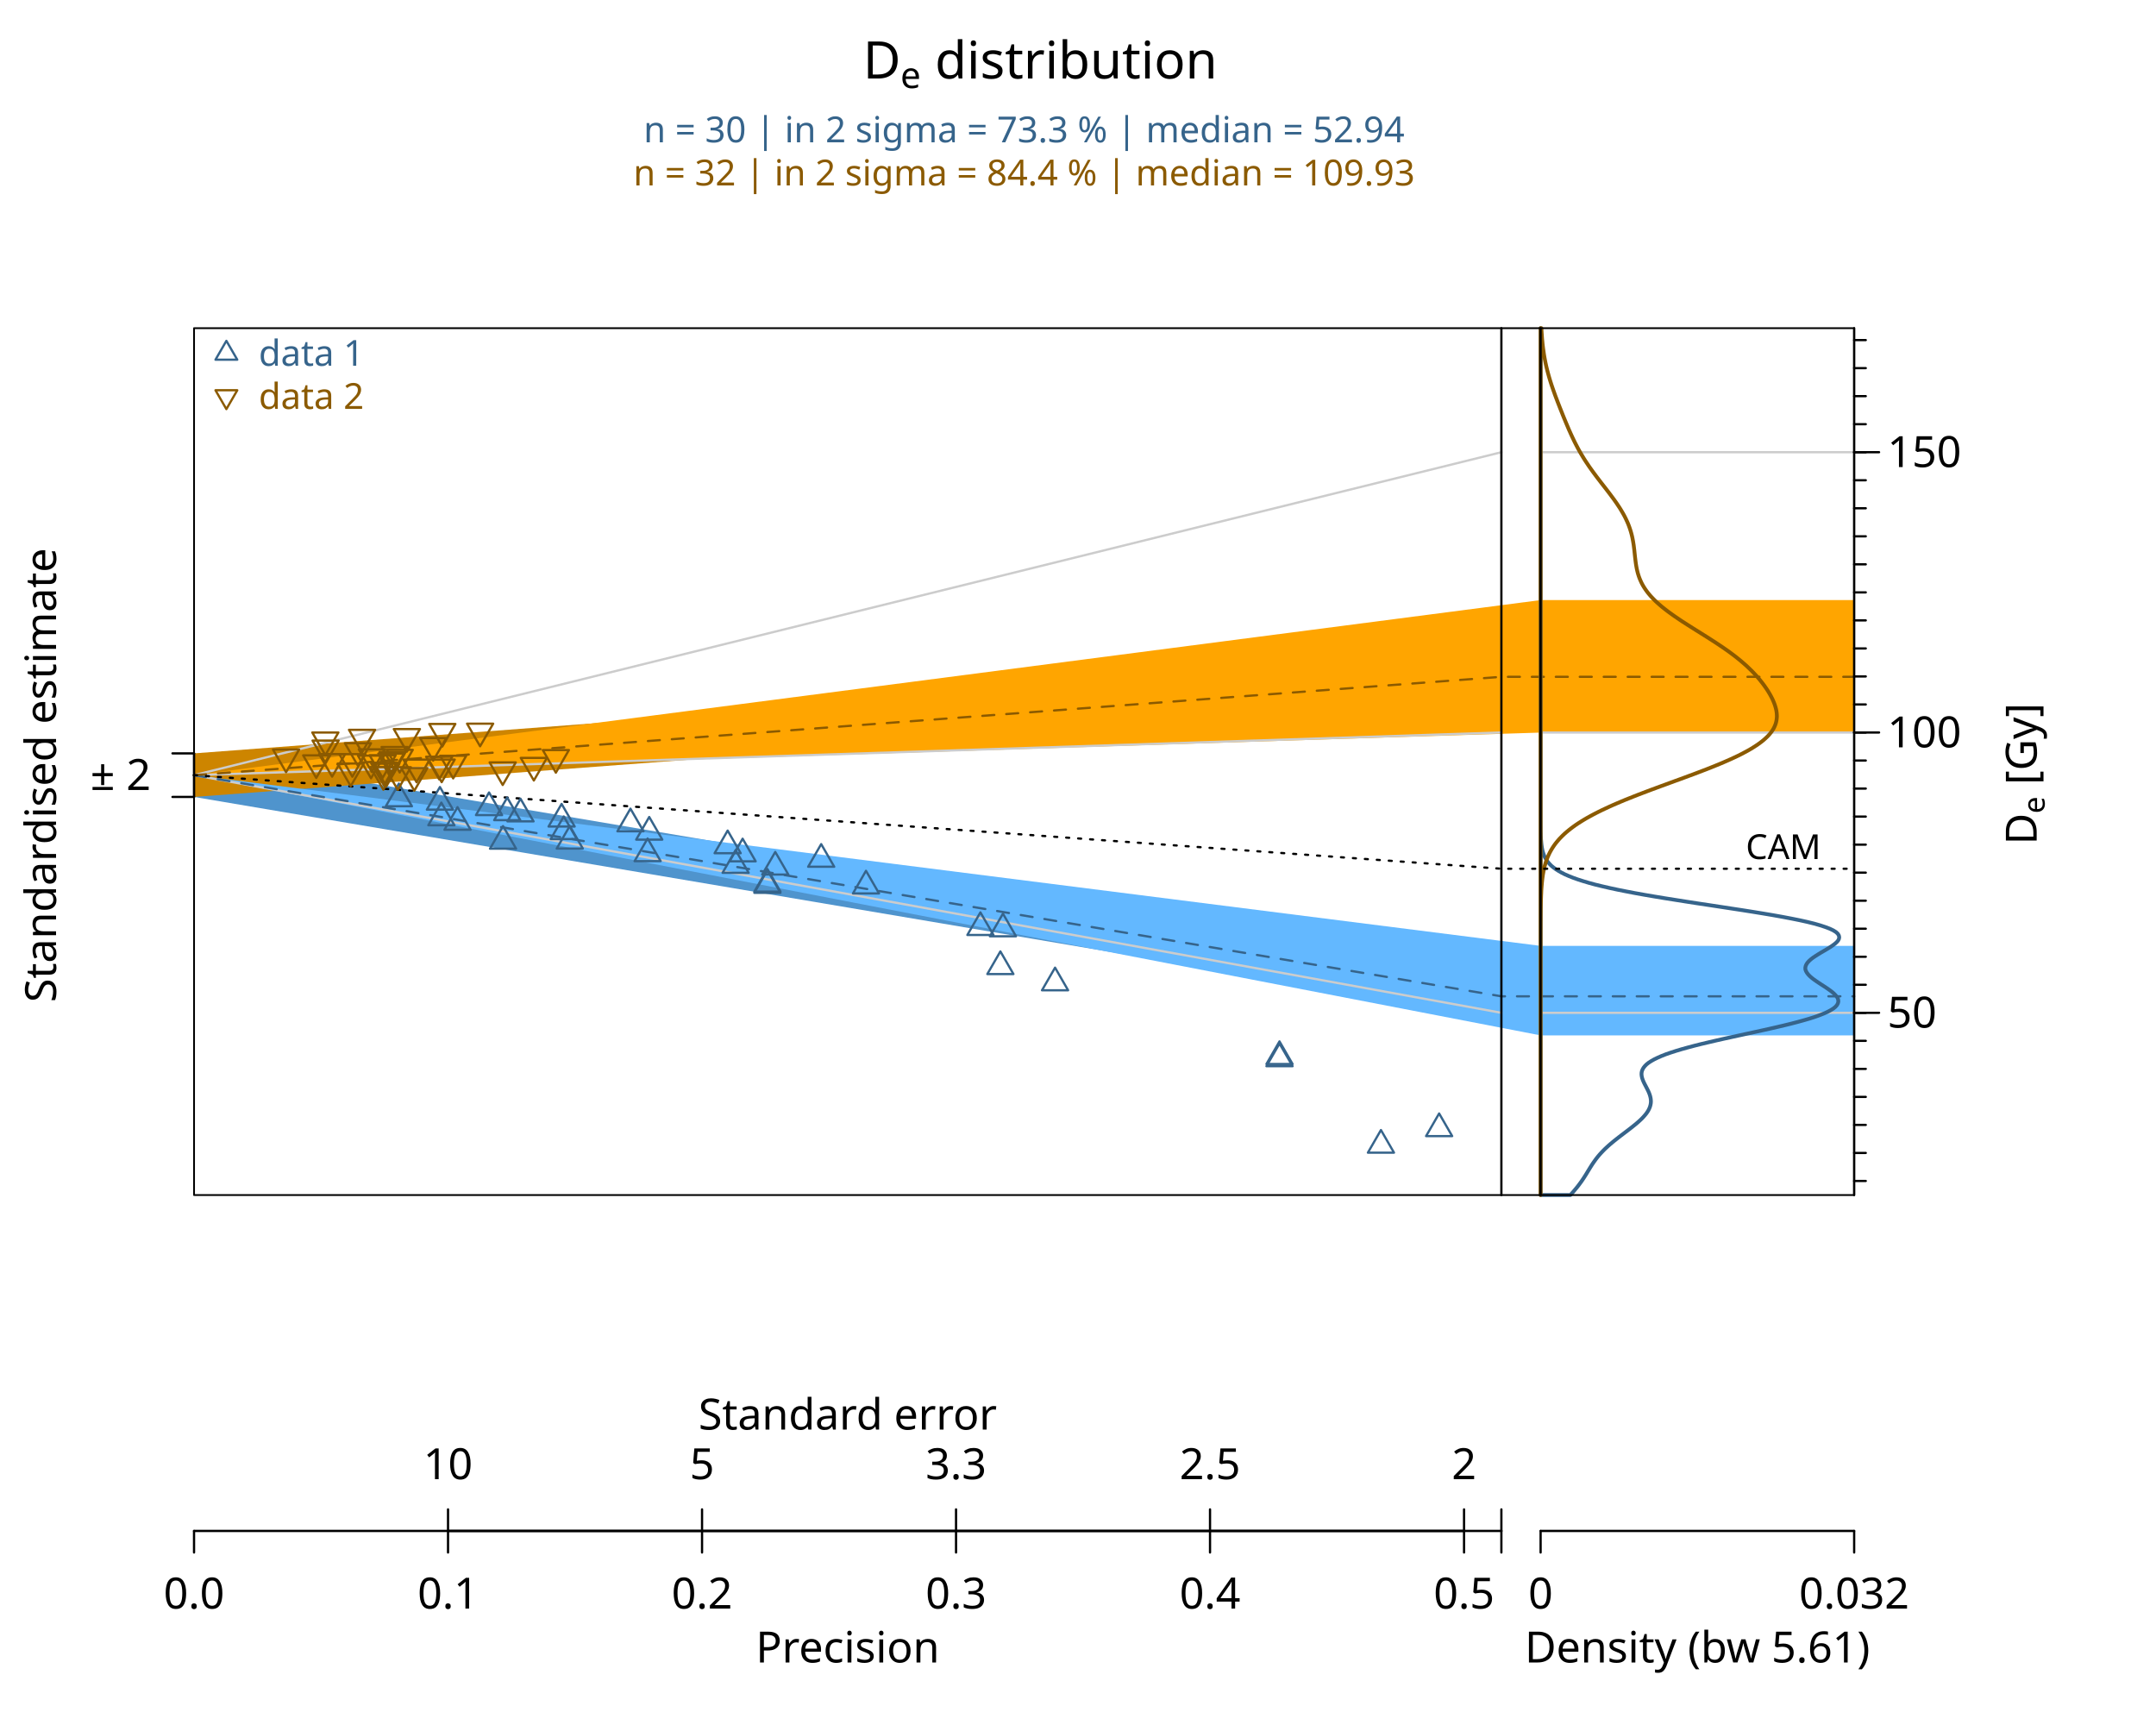
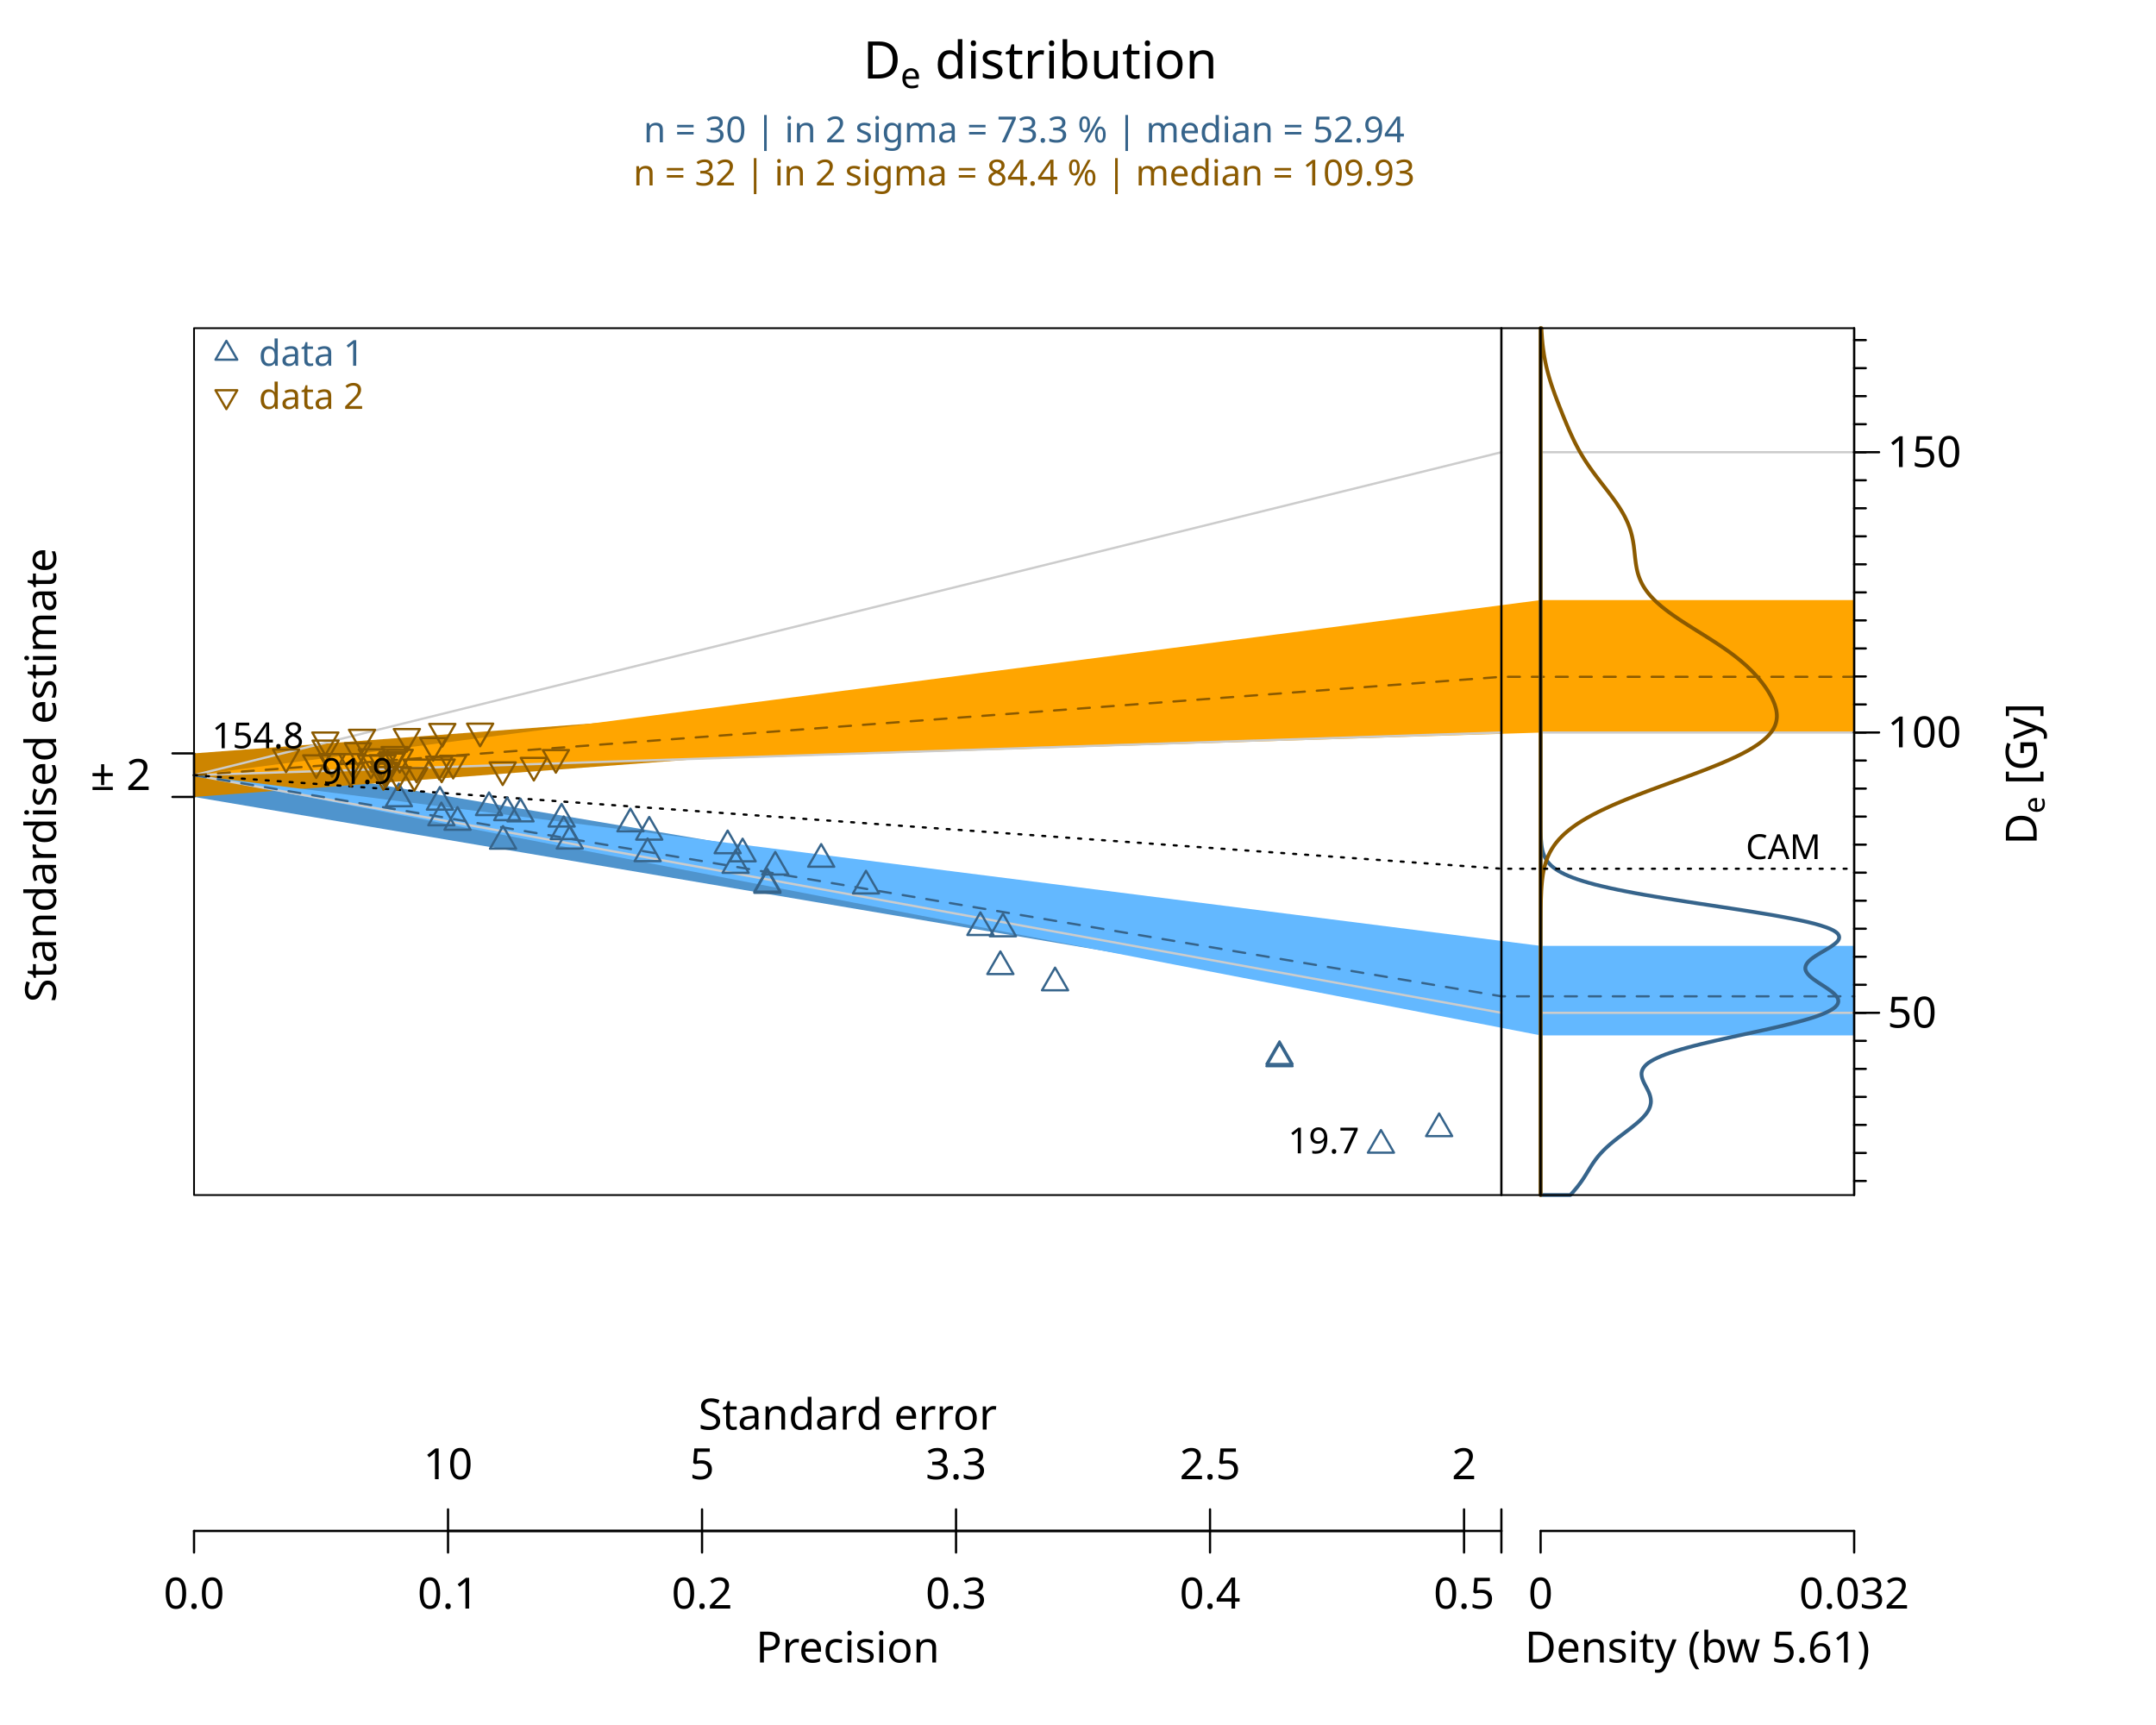
<svg xmlns="http://www.w3.org/2000/svg" class="svglite" data-engine-version="2.0" width="720.00pt" height="576.00pt" viewBox="0 0 720.00 576.00">
  <defs>
    <style type="text/css">
    .svglite line, .svglite polyline, .svglite polygon, .svglite path, .svglite rect, .svglite circle {
      fill: none;
      stroke: #000000;
      stroke-linecap: round;
      stroke-linejoin: round;
      stroke-miterlimit: 10.00;
    }
  </style>
  </defs>
  <rect width="100%" height="100%" style="stroke: none; fill: #FFFFFF;" />
  <defs>
    <clipPath id="cpMC4wMHw3MjAuMDB8MC4wMHw1NzYuMDA=">
      <rect x="0.00" y="0.00" width="720.00" height="576.00" />
    </clipPath>
  </defs>
  <g clip-path="url(#cpMC4wMHw3MjAuMDB8MC4wMHw1NzYuMDA=)">
    <text transform="translate(18.72,258.84) rotate(-90)" text-anchor="middle" style="font-size: 14.40px; font-family: sans;" textLength="143.30px" lengthAdjust="spacingAndGlyphs">Standardised estimate</text>
    <polygon points="64.80,266.11 64.80,251.56 480.60,321.89 480.60,336.44 " style="stroke-width: 0.75; stroke: none; fill: #4F94CD;" />
    <polygon points="64.80,266.11 64.80,251.56 480.60,220.29 480.60,234.83 " style="stroke-width: 0.75; stroke: none; fill: #CD8500;" />
    <polygon points="619.20,539.24 619.20,-39.68 1173.60,-39.68 1173.60,539.24 " style="stroke-width: 0.75; stroke: none; fill: none;" />
    <polygon points="64.80,258.84 501.39,314.18 514.49,315.84 619.20,315.84 619.20,345.73 514.49,345.73 501.39,343.19 " style="stroke-width: 0.75; stroke: none; fill: #63B8FF;" />
    <polygon points="64.80,258.84 501.39,202.08 514.49,200.37 619.20,200.37 619.20,244.62 514.49,244.62 501.39,245.03 " style="stroke-width: 0.75; stroke: none; fill: #FFA500;" />
    <polyline points="64.80,258.84 501.39,338.19 " style="stroke-width: 0.75; stroke: #CCCCCC;" />
    <polyline points="514.49,338.19 619.20,338.19 " style="stroke-width: 0.75; stroke: #CCCCCC;" />
    <polyline points="64.80,258.84 501.39,244.59 " style="stroke-width: 0.75; stroke: #CCCCCC;" />
    <polyline points="514.49,244.59 619.20,244.59 " style="stroke-width: 0.75; stroke: #CCCCCC;" />
    <polyline points="64.80,258.84 501.39,151.00 " style="stroke-width: 0.75; stroke: #CCCCCC;" />
    <polyline points="514.49,151.00 619.20,151.00 " style="stroke-width: 0.75; stroke: #CCCCCC;" />
    <polyline points="64.80,258.84 501.39,332.68 514.49,332.68 619.20,332.68 " style="stroke-width: 0.75; stroke: #36648B; stroke-dasharray: 4.00,4.00;" />
    <polyline points="64.80,258.84 501.39,226.00 514.49,226.00 619.20,226.00 " style="stroke-width: 0.75; stroke: #8B5A00; stroke-dasharray: 4.00,4.00;" />
    <polygon points="514.49,399.04 524.42,399.04 524.93,398.47 525.43,397.91 525.91,397.34 526.39,396.77 526.84,396.21 527.28,395.64 527.70,395.07 528.11,394.51 528.50,393.94 528.88,393.37 529.24,392.81 529.60,392.24 529.95,391.67 530.29,391.11 530.64,390.54 530.98,389.98 531.34,389.41 531.70,388.84 532.08,388.28 532.48,387.71 532.89,387.14 533.32,386.58 533.78,386.01 534.27,385.44 534.78,384.88 535.32,384.31 535.88,383.74 536.48,383.18 537.10,382.61 537.75,382.04 538.42,381.48 539.11,380.91 539.82,380.35 540.54,379.78 541.28,379.21 542.02,378.65 542.77,378.08 543.52,377.51 544.25,376.95 544.98,376.38 545.69,375.81 546.38,375.25 547.04,374.68 547.67,374.11 548.26,373.55 548.80,372.98 549.30,372.41 549.76,371.85 550.16,371.28 550.50,370.72 550.78,370.15 551.01,369.58 551.17,369.02 551.28,368.45 551.33,367.88 551.31,367.32 551.24,366.75 551.12,366.18 550.96,365.62 550.75,365.05 550.51,364.48 550.24,363.92 549.95,363.35 549.66,362.79 549.36,362.22 549.07,361.65 548.81,361.09 548.58,360.52 548.39,359.95 548.26,359.39 548.19,358.82 548.20,358.25 548.31,357.69 548.53,357.12 548.85,356.55 549.29,355.99 549.85,355.42 550.57,354.85 551.44,354.29 552.45,353.72 553.61,353.16 554.91,352.59 556.36,352.02 557.99,351.46 559.76,350.89 561.66,350.32 563.68,349.76 565.82,349.19 568.09,348.62 570.46,348.06 572.90,347.49 575.41,346.92 577.97,346.36 580.56,345.79 583.18,345.22 585.78,344.66 588.36,344.09 590.90,343.53 593.39,342.96 595.80,342.39 598.09,341.83 600.28,341.26 602.35,340.69 604.28,340.13 606.07,339.56 607.66,338.99 609.08,338.43 610.33,337.86 611.40,337.29 612.29,336.73 612.98,336.16 613.46,335.60 613.77,335.03 613.91,334.46 613.88,333.90 613.71,333.33 613.36,332.76 612.88,332.20 612.30,331.63 611.62,331.06 610.86,330.50 610.04,329.93 609.18,329.36 608.31,328.80 607.44,328.23 606.59,327.66 605.79,327.10 605.05,326.53 604.41,325.97 603.86,325.40 603.43,324.83 603.11,324.27 602.91,323.70 602.89,323.13 603.00,322.57 603.25,322.00 603.63,321.43 604.14,320.87 604.78,320.30 605.53,319.73 606.37,319.17 607.27,318.60 608.21,318.03 609.18,317.47 610.14,316.90 611.06,316.34 611.91,315.77 612.68,315.20 613.33,314.64 613.83,314.07 614.12,313.50 614.21,312.94 614.09,312.37 613.74,311.80 613.14,311.24 612.23,310.67 611.03,310.10 609.55,309.54 607.81,308.97 605.81,308.40 603.54,307.84 600.96,307.27 598.17,306.71 595.17,306.14 591.99,305.57 588.65,305.01 585.15,304.44 581.54,303.87 577.86,303.31 574.14,302.74 570.40,302.17 566.67,301.61 562.98,301.04 559.37,300.47 555.84,299.91 552.41,299.34 549.11,298.78 545.96,298.21 542.98,297.64 540.17,297.08 537.52,296.51 535.05,295.94 532.74,295.38 530.65,294.81 528.73,294.24 526.98,293.68 525.38,293.11 523.94,292.54 522.65,291.98 521.52,291.41 520.52,290.84 519.63,290.28 518.84,289.71 518.15,289.15 517.57,288.58 517.07,288.01 516.64,287.45 516.27,286.88 515.95,286.31 515.69,285.75 515.47,285.18 515.29,284.61 515.13,284.05 515.01,283.48 514.90,282.91 514.82,282.35 514.75,281.78 514.70,281.21 514.65,280.65 514.61,280.08 514.59,279.52 514.56,278.95 514.55,278.38 514.53,277.82 514.52,277.25 514.51,276.68 514.51,276.12 514.50,275.55 514.50,274.98 514.50,274.42 514.49,273.85 514.49,273.28 514.49,272.72 514.49,272.15 514.49,271.59 514.49,271.02 514.49,270.45 514.49,269.89 514.49,269.32 514.49,268.75 514.49,268.19 514.49,267.62 514.49,267.05 514.49,266.49 514.49,265.92 514.49,265.35 514.49,264.79 514.49,264.22 514.49,263.65 514.49,263.09 514.49,262.52 514.49,261.96 514.49,261.39 514.49,260.82 514.49,260.26 514.49,259.69 514.49,259.12 514.49,258.56 514.49,257.99 514.49,257.42 514.49,256.86 514.49,256.29 514.49,255.72 514.49,255.16 514.49,254.59 514.49,254.02 514.49,253.46 514.49,252.89 514.49,252.33 514.49,251.76 514.49,251.19 514.49,250.63 514.49,250.06 514.49,249.49 514.49,248.93 514.49,248.36 514.49,247.79 514.49,247.23 514.49,246.66 514.49,246.09 514.49,245.53 514.49,244.96 514.49,244.40 514.49,243.83 514.49,243.26 514.49,242.70 514.49,242.13 514.49,241.56 514.49,241.00 514.49,240.43 514.49,239.86 514.49,239.30 514.49,238.73 514.49,238.16 514.49,237.60 514.49,237.03 514.49,236.46 514.49,235.90 514.49,235.33 514.49,234.77 514.49,234.20 514.49,233.63 514.49,233.07 514.49,232.50 514.49,231.93 514.49,231.37 514.49,230.80 514.49,230.23 514.49,229.67 514.49,229.10 514.49,228.53 514.49,227.97 514.49,227.40 514.49,226.83 514.49,226.27 514.49,225.70 514.49,225.14 514.49,224.57 514.49,224.00 514.49,223.44 514.49,222.87 514.49,222.30 514.49,221.74 514.49,221.17 514.49,220.60 514.49,220.04 514.49,219.47 514.49,218.90 514.49,218.34 514.49,217.77 514.49,217.20 514.49,216.64 514.49,216.07 514.49,215.51 514.49,214.94 514.49,214.37 514.49,213.81 514.49,213.24 514.49,212.67 514.49,212.11 514.49,211.54 514.49,210.97 514.49,210.41 514.49,209.84 514.49,209.27 514.49,208.71 514.49,208.14 514.49,207.58 514.49,207.01 514.49,206.44 514.49,205.88 514.49,205.31 514.49,204.74 514.49,204.18 514.49,203.61 514.49,203.04 514.49,202.48 514.49,201.91 514.49,201.34 514.49,200.78 514.49,200.21 514.49,199.64 514.49,199.08 514.49,198.51 514.49,197.95 514.49,197.38 514.49,196.81 514.49,196.25 514.49,195.68 514.49,195.11 514.49,194.55 514.49,193.98 514.49,193.41 514.49,192.85 514.49,192.28 514.49,191.71 514.49,191.15 514.49,190.58 514.49,190.01 514.49,189.45 514.49,188.88 514.49,188.32 514.49,187.75 514.49,187.18 514.49,186.62 514.49,186.05 514.49,185.48 514.49,184.92 514.49,184.35 514.49,183.78 514.49,183.22 514.49,182.65 514.49,182.08 514.49,181.52 514.49,180.95 514.49,180.39 514.49,179.82 514.49,179.25 514.49,178.69 514.49,178.12 514.49,177.55 514.49,176.99 514.49,176.42 514.49,175.85 514.49,175.29 514.49,174.72 514.49,174.15 514.49,173.59 514.49,173.02 514.49,172.45 514.49,171.89 514.49,171.32 514.49,170.76 514.49,170.19 514.49,169.62 514.49,169.06 514.49,168.49 514.49,167.92 514.49,167.36 514.49,166.79 514.49,166.22 514.49,165.66 514.49,165.09 514.49,164.52 514.49,163.96 514.49,163.39 514.49,162.82 514.49,162.26 514.49,161.69 514.49,161.13 514.49,160.56 514.49,159.99 514.49,159.43 514.49,158.86 514.49,158.29 514.49,157.73 514.49,157.16 514.49,156.59 514.49,156.03 514.49,155.46 514.49,154.89 514.49,154.33 514.49,153.76 514.49,153.20 514.49,152.63 514.49,152.06 514.49,151.50 514.49,150.93 514.49,150.36 514.49,149.80 514.49,149.23 514.49,148.66 514.49,148.10 514.49,147.53 514.49,146.96 514.49,146.40 514.49,145.83 514.49,145.26 514.49,144.70 514.49,144.13 514.49,143.57 514.49,143.00 514.49,142.43 514.49,141.87 514.49,141.30 514.49,140.73 514.49,140.17 514.49,139.60 514.49,139.03 514.49,138.47 514.49,137.90 514.49,137.33 514.49,136.77 514.49,136.20 514.49,135.63 514.49,135.07 514.49,134.50 514.49,133.94 514.49,133.37 514.49,132.80 514.49,132.24 514.49,131.67 514.49,131.10 514.49,130.54 514.49,129.97 514.49,129.40 514.49,128.84 514.49,128.27 514.49,127.70 514.49,127.14 514.49,126.57 514.49,126.01 514.49,125.44 514.49,124.87 514.49,124.31 514.49,123.74 514.49,123.17 514.49,122.61 514.49,122.04 514.49,121.47 514.49,120.91 514.49,120.34 514.49,119.77 514.49,119.21 514.49,118.64 514.49,118.07 514.49,117.51 514.49,116.94 514.49,116.38 514.49,115.81 514.49,115.24 514.49,114.68 514.49,114.11 514.49,113.54 514.49,112.98 514.49,112.41 514.49,111.84 514.49,111.28 514.49,110.71 514.49,110.14 514.49,109.58 514.49,109.58 " style="stroke-width: 1.27; stroke: #36648B; fill: none;" />
    <polygon points="514.49,399.04 514.49,399.04 514.49,398.47 514.49,397.91 514.49,397.34 514.49,396.77 514.49,396.21 514.49,395.64 514.49,395.07 514.49,394.51 514.49,393.94 514.49,393.37 514.49,392.81 514.49,392.24 514.49,391.67 514.49,391.11 514.49,390.54 514.49,389.98 514.49,389.41 514.49,388.84 514.49,388.28 514.49,387.71 514.49,387.14 514.49,386.58 514.49,386.01 514.49,385.44 514.49,384.88 514.49,384.31 514.49,383.74 514.49,383.18 514.49,382.61 514.49,382.04 514.49,381.48 514.49,380.91 514.49,380.35 514.49,379.78 514.49,379.21 514.49,378.65 514.49,378.08 514.49,377.51 514.49,376.95 514.49,376.38 514.49,375.81 514.49,375.25 514.49,374.68 514.49,374.11 514.49,373.55 514.49,372.98 514.49,372.41 514.49,371.85 514.49,371.28 514.49,370.72 514.49,370.15 514.49,369.58 514.49,369.02 514.49,368.45 514.49,367.88 514.49,367.32 514.49,366.75 514.49,366.18 514.49,365.62 514.49,365.05 514.49,364.48 514.49,363.92 514.49,363.35 514.49,362.79 514.49,362.22 514.49,361.65 514.49,361.09 514.49,360.52 514.49,359.95 514.49,359.39 514.49,358.82 514.49,358.25 514.49,357.69 514.49,357.12 514.49,356.55 514.49,355.99 514.49,355.42 514.49,354.85 514.49,354.29 514.49,353.72 514.49,353.16 514.49,352.59 514.49,352.02 514.49,351.46 514.49,350.89 514.49,350.32 514.49,349.76 514.49,349.19 514.49,348.62 514.49,348.06 514.49,347.49 514.49,346.92 514.49,346.36 514.49,345.79 514.49,345.22 514.49,344.66 514.49,344.09 514.49,343.53 514.49,342.96 514.49,342.39 514.49,341.83 514.49,341.26 514.49,340.69 514.49,340.13 514.49,339.56 514.49,338.99 514.49,338.43 514.49,337.86 514.49,337.29 514.49,336.73 514.49,336.16 514.49,335.60 514.49,335.03 514.49,334.46 514.49,333.90 514.49,333.33 514.49,332.76 514.49,332.20 514.49,331.63 514.49,331.06 514.49,330.50 514.49,329.93 514.49,329.36 514.49,328.80 514.49,328.23 514.49,327.66 514.49,327.10 514.49,326.53 514.49,325.97 514.49,325.40 514.49,324.83 514.49,324.27 514.49,323.70 514.49,323.13 514.49,322.57 514.49,322.00 514.49,321.43 514.49,320.87 514.49,320.30 514.49,319.73 514.49,319.17 514.49,318.60 514.49,318.03 514.49,317.47 514.49,316.90 514.49,316.34 514.49,315.77 514.49,315.20 514.49,314.64 514.49,314.07 514.49,313.50 514.49,312.94 514.49,312.37 514.49,311.80 514.49,311.24 514.49,310.67 514.50,310.10 514.50,309.54 514.50,308.97 514.50,308.40 514.50,307.84 514.51,307.27 514.51,306.71 514.51,306.14 514.52,305.57 514.52,305.01 514.53,304.44 514.53,303.87 514.54,303.31 514.55,302.74 514.56,302.17 514.57,301.61 514.59,301.04 514.60,300.47 514.62,299.91 514.64,299.34 514.66,298.78 514.69,298.21 514.71,297.64 514.74,297.08 514.78,296.51 514.82,295.94 514.87,295.38 514.92,294.81 514.98,294.24 515.04,293.68 515.11,293.11 515.19,292.54 515.27,291.98 515.37,291.41 515.48,290.84 515.59,290.28 515.72,289.71 515.87,289.15 516.02,288.58 516.19,288.01 516.38,287.45 516.58,286.88 516.80,286.31 517.05,285.75 517.31,285.18 517.59,284.61 517.90,284.05 518.23,283.48 518.59,282.91 518.97,282.35 519.38,281.78 519.83,281.21 520.30,280.65 520.80,280.08 521.34,279.52 521.91,278.95 522.51,278.38 523.15,277.82 523.84,277.25 524.56,276.68 525.31,276.12 526.10,275.55 526.94,274.98 527.82,274.42 528.74,273.85 529.69,273.28 530.70,272.72 531.74,272.15 532.81,271.59 533.94,271.02 535.10,270.45 536.30,269.89 537.53,269.32 538.80,268.75 540.11,268.19 541.45,267.62 542.81,267.05 544.22,266.49 545.65,265.92 547.10,265.35 548.57,264.79 550.07,264.22 551.58,263.65 553.10,263.09 554.64,262.52 556.18,261.96 557.73,261.39 559.28,260.82 560.83,260.26 562.38,259.69 563.91,259.12 565.44,258.56 566.94,257.99 568.43,257.42 569.90,256.86 571.34,256.29 572.75,255.72 574.13,255.16 575.48,254.59 576.79,254.02 578.05,253.46 579.28,252.89 580.47,252.33 581.60,251.76 582.68,251.19 583.72,250.63 584.71,250.06 585.63,249.49 586.50,248.93 587.33,248.36 588.10,247.79 588.81,247.23 589.46,246.66 590.07,246.09 590.62,245.53 591.11,244.96 591.55,244.40 591.95,243.83 592.29,243.26 592.57,242.70 592.82,242.13 593.02,241.56 593.17,241.00 593.28,240.43 593.35,239.86 593.39,239.30 593.38,238.73 593.34,238.16 593.27,237.60 593.17,237.03 593.03,236.46 592.87,235.90 592.69,235.33 592.48,234.77 592.25,234.20 592.00,233.63 591.73,233.07 591.43,232.50 591.12,231.93 590.79,231.37 590.45,230.80 590.08,230.23 589.70,229.67 589.30,229.10 588.89,228.53 588.46,227.97 588.01,227.40 587.55,226.83 587.07,226.27 586.58,225.70 586.06,225.14 585.53,224.57 584.98,224.00 584.40,223.44 583.81,222.87 583.21,222.30 582.57,221.74 581.92,221.17 581.25,220.60 580.56,220.04 579.85,219.47 579.12,218.90 578.37,218.34 577.60,217.77 576.81,217.20 576.00,216.64 575.18,216.07 574.34,215.51 573.49,214.94 572.63,214.37 571.75,213.81 570.87,213.24 569.97,212.67 569.08,212.11 568.17,211.54 567.27,210.97 566.36,210.41 565.46,209.84 564.56,209.27 563.67,208.71 562.79,208.14 561.91,207.58 561.05,207.01 560.21,206.44 559.38,205.88 558.57,205.31 557.78,204.74 557.01,204.18 556.27,203.61 555.54,203.04 554.85,202.48 554.19,201.91 553.55,201.34 552.93,200.78 552.36,200.21 551.81,199.64 551.28,199.08 550.79,198.51 550.33,197.95 549.90,197.38 549.49,196.81 549.12,196.25 548.77,195.68 548.45,195.11 548.16,194.55 547.90,193.98 547.65,193.41 547.43,192.85 547.23,192.28 547.05,191.71 546.89,191.15 546.75,190.58 546.62,190.01 546.51,189.45 546.41,188.88 546.32,188.32 546.24,187.75 546.17,187.18 546.10,186.62 546.03,186.05 545.97,185.48 545.91,184.92 545.85,184.35 545.79,183.78 545.72,183.22 545.65,182.65 545.58,182.08 545.49,181.52 545.40,180.95 545.30,180.39 545.19,179.82 545.07,179.25 544.94,178.69 544.79,178.12 544.63,177.55 544.46,176.99 544.27,176.42 544.07,175.85 543.86,175.29 543.63,174.72 543.38,174.15 543.12,173.59 542.85,173.02 542.56,172.45 542.26,171.89 541.94,171.32 541.61,170.76 541.27,170.19 540.92,169.62 540.55,169.06 540.17,168.49 539.79,167.92 539.39,167.36 538.99,166.79 538.57,166.22 538.15,165.66 537.73,165.09 537.30,164.52 536.87,163.96 536.43,163.39 535.99,162.82 535.55,162.26 535.11,161.69 534.67,161.13 534.24,160.56 533.80,159.99 533.37,159.43 532.94,158.86 532.52,158.29 532.10,157.73 531.69,157.16 531.28,156.59 530.88,156.03 530.49,155.46 530.11,154.89 529.73,154.33 529.36,153.76 529.00,153.20 528.65,152.63 528.31,152.06 527.97,151.50 527.64,150.93 527.32,150.36 527.01,149.80 526.71,149.23 526.41,148.66 526.12,148.10 525.83,147.53 525.56,146.96 525.29,146.40 525.02,145.83 524.76,145.26 524.50,144.70 524.25,144.13 523.99,143.57 523.75,143.00 523.51,142.43 523.27,141.87 523.03,141.30 522.79,140.73 522.56,140.17 522.32,139.60 522.09,139.03 521.86,138.47 521.64,137.90 521.41,137.33 521.19,136.77 520.96,136.20 520.74,135.63 520.52,135.07 520.30,134.50 520.08,133.94 519.87,133.37 519.65,132.80 519.44,132.24 519.23,131.67 519.03,131.10 518.83,130.54 518.63,129.97 518.43,129.40 518.24,128.84 518.05,128.27 517.87,127.70 517.69,127.14 517.52,126.57 517.35,126.01 517.19,125.44 517.03,124.87 516.88,124.31 516.73,123.74 516.59,123.17 516.45,122.61 516.32,122.04 516.20,121.47 516.08,120.91 515.97,120.34 515.86,119.77 515.76,119.21 515.66,118.64 515.57,118.07 515.49,117.51 515.41,116.94 515.33,116.38 515.26,115.81 515.19,115.24 515.13,114.68 515.08,114.11 515.02,113.54 514.97,112.98 514.93,112.41 514.89,111.84 514.85,111.28 514.81,110.71 514.78,110.14 514.75,109.58 514.49,109.58 " style="stroke-width: 1.27; stroke: #8B5A00; fill: none;" />
    <line x1="514.49" y1="511.20" x2="619.20" y2="511.20" style="stroke-width: 0.75;" />
    <line x1="514.49" y1="511.20" x2="514.49" y2="518.40" style="stroke-width: 0.75;" />
    <line x1="619.20" y1="511.20" x2="619.20" y2="518.40" style="stroke-width: 0.75;" />
    <text x="514.49" y="537.12" text-anchor="middle" style="font-size: 14.40px; font-family: sans;" textLength="8.01px" lengthAdjust="spacingAndGlyphs">0</text>
    <text x="619.20" y="537.12" text-anchor="middle" style="font-size: 14.40px; font-family: sans;" textLength="36.04px" lengthAdjust="spacingAndGlyphs">0.032</text>
    <text x="566.84" y="555.12" text-anchor="middle" style="font-size: 14.40px; font-family: sans;" textLength="112.06px" lengthAdjust="spacingAndGlyphs">Density (bw 5.61)</text>
    <polyline points="64.80,258.84 501.39,290.08 619.20,290.08 " style="stroke-width: 0.75; stroke-dasharray: 1.00,3.00;" />
    <rect x="577.82" y="277.00" width="35.98" height="11.75" style="stroke-width: 0.75; stroke: none;" />
    <text x="583.01" y="286.84" style="font-size: 11.52px; font-family: sans;" textLength="25.61px" lengthAdjust="spacingAndGlyphs">CAM</text>
    <text x="288.21" y="26.21" style="font-size: 17.28px; font-family: sans;" textLength="12.48px" lengthAdjust="spacingAndGlyphs">D</text>
    <text x="300.69" y="29.40" style="font-size: 12.10px; font-family: sans;" textLength="6.73px" lengthAdjust="spacingAndGlyphs">e</text>
    <text x="307.42" y="26.21" style="font-size: 17.28px; font-family: sans;" textLength="4.80px" lengthAdjust="spacingAndGlyphs"> </text>
    <text x="312.22" y="26.21" style="font-size: 17.28px; font-family: sans;" textLength="83.57px" lengthAdjust="spacingAndGlyphs">distribution</text>
    <line x1="64.80" y1="511.20" x2="488.92" y2="511.20" style="stroke-width: 0.75;" />
    <line x1="64.80" y1="511.20" x2="64.80" y2="518.40" style="stroke-width: 0.75;" />
    <line x1="149.62" y1="511.20" x2="149.62" y2="518.40" style="stroke-width: 0.75;" />
    <line x1="234.45" y1="511.20" x2="234.45" y2="518.40" style="stroke-width: 0.75;" />
    <line x1="319.27" y1="511.20" x2="319.27" y2="518.40" style="stroke-width: 0.75;" />
    <line x1="404.09" y1="511.20" x2="404.09" y2="518.40" style="stroke-width: 0.75;" />
    <line x1="488.92" y1="511.20" x2="488.92" y2="518.40" style="stroke-width: 0.75;" />
    <text x="64.80" y="537.12" text-anchor="middle" style="font-size: 14.40px; font-family: sans;" textLength="20.02px" lengthAdjust="spacingAndGlyphs">0.0</text>
    <text x="149.62" y="537.12" text-anchor="middle" style="font-size: 14.40px; font-family: sans;" textLength="20.02px" lengthAdjust="spacingAndGlyphs">0.1</text>
    <text x="234.45" y="537.12" text-anchor="middle" style="font-size: 14.40px; font-family: sans;" textLength="20.02px" lengthAdjust="spacingAndGlyphs">0.2</text>
    <text x="319.27" y="537.12" text-anchor="middle" style="font-size: 14.40px; font-family: sans;" textLength="20.02px" lengthAdjust="spacingAndGlyphs">0.3</text>
    <text x="404.09" y="537.12" text-anchor="middle" style="font-size: 14.40px; font-family: sans;" textLength="20.02px" lengthAdjust="spacingAndGlyphs">0.4</text>
    <text x="488.92" y="537.12" text-anchor="middle" style="font-size: 14.40px; font-family: sans;" textLength="20.02px" lengthAdjust="spacingAndGlyphs">0.5</text>
    <polyline points="488.92,511.20 501.39,511.20 " style="stroke-width: 0.75;" />
    <line x1="501.39" y1="511.20" x2="501.39" y2="518.40" style="stroke-width: 0.75;" />
    <line x1="501.39" y1="511.20" x2="501.39" y2="504.00" style="stroke-width: 0.75;" />
    <text x="283.09" y="555.12" text-anchor="middle" style="font-size: 14.40px; font-family: sans;" textLength="59.24px" lengthAdjust="spacingAndGlyphs">Precision</text>
    <text x="283.09" y="477.36" text-anchor="middle" style="font-size: 14.40px; font-family: sans;" textLength="92.85px" lengthAdjust="spacingAndGlyphs">Standard error</text>
    <line x1="149.62" y1="511.20" x2="488.92" y2="511.20" style="stroke-width: 0.75;" />
    <line x1="149.62" y1="511.20" x2="149.62" y2="504.00" style="stroke-width: 0.75;" />
    <line x1="234.45" y1="511.20" x2="234.45" y2="504.00" style="stroke-width: 0.75;" />
    <line x1="319.27" y1="511.20" x2="319.27" y2="504.00" style="stroke-width: 0.75;" />
    <line x1="404.09" y1="511.20" x2="404.09" y2="504.00" style="stroke-width: 0.75;" />
    <line x1="488.92" y1="511.20" x2="488.92" y2="504.00" style="stroke-width: 0.75;" />
    <text x="149.62" y="493.92" text-anchor="middle" style="font-size: 14.40px; font-family: sans;" textLength="16.02px" lengthAdjust="spacingAndGlyphs">10</text>
    <text x="234.45" y="493.92" text-anchor="middle" style="font-size: 14.40px; font-family: sans;" textLength="8.01px" lengthAdjust="spacingAndGlyphs">5</text>
    <text x="319.27" y="493.92" text-anchor="middle" style="font-size: 14.40px; font-family: sans;" textLength="20.02px" lengthAdjust="spacingAndGlyphs">3.3</text>
    <text x="404.09" y="493.92" text-anchor="middle" style="font-size: 14.40px; font-family: sans;" textLength="20.02px" lengthAdjust="spacingAndGlyphs">2.5</text>
    <text x="488.92" y="493.92" text-anchor="middle" style="font-size: 14.40px; font-family: sans;" textLength="8.01px" lengthAdjust="spacingAndGlyphs">2</text>
    <line x1="64.80" y1="266.11" x2="64.80" y2="251.56" style="stroke-width: 0.75;" />
    <line x1="64.80" y1="266.11" x2="57.60" y2="266.11" style="stroke-width: 0.75;" />
    <line x1="64.80" y1="251.56" x2="57.60" y2="251.56" style="stroke-width: 0.75;" />
    <line x1="64.80" y1="258.84" x2="64.80" y2="258.84" style="stroke-width: 0.75;" />
    <line x1="64.80" y1="258.84" x2="64.80" y2="258.84" style="stroke-width: 0.75;" />
    <text x="50.40" y="263.79" text-anchor="end" style="font-size: 14.40px; font-family: sans;" textLength="19.92px" lengthAdjust="spacingAndGlyphs">± 2</text>
    <polyline points="619.20,394.34 623.08,394.34 " style="stroke-width: 0.75;" />
    <polyline points="619.20,384.98 623.08,384.98 " style="stroke-width: 0.75;" />
    <polyline points="619.20,375.62 623.08,375.62 " style="stroke-width: 0.75;" />
    <polyline points="619.20,366.27 623.08,366.27 " style="stroke-width: 0.75;" />
    <polyline points="619.20,356.91 623.08,356.91 " style="stroke-width: 0.75;" />
    <polyline points="619.20,347.55 623.08,347.55 " style="stroke-width: 0.75;" />
    <polyline points="619.20,338.19 623.08,338.19 " style="stroke-width: 0.75;" />
    <polyline points="619.20,328.83 623.08,328.83 " style="stroke-width: 0.75;" />
    <polyline points="619.20,319.47 623.08,319.47 " style="stroke-width: 0.75;" />
    <polyline points="619.20,310.11 623.08,310.11 " style="stroke-width: 0.75;" />
    <polyline points="619.20,300.75 623.08,300.75 " style="stroke-width: 0.75;" />
    <polyline points="619.20,291.39 623.08,291.39 " style="stroke-width: 0.75;" />
    <polyline points="619.20,282.03 623.08,282.03 " style="stroke-width: 0.75;" />
    <polyline points="619.20,272.67 623.08,272.67 " style="stroke-width: 0.75;" />
    <polyline points="619.20,263.31 623.08,263.31 " style="stroke-width: 0.75;" />
    <polyline points="619.20,253.95 623.08,253.95 " style="stroke-width: 0.75;" />
    <polyline points="619.20,244.59 623.08,244.59 " style="stroke-width: 0.75;" />
    <polyline points="619.20,235.23 623.08,235.23 " style="stroke-width: 0.75;" />
    <polyline points="619.20,225.87 623.08,225.87 " style="stroke-width: 0.75;" />
    <polyline points="619.20,216.52 623.08,216.52 " style="stroke-width: 0.75;" />
    <polyline points="619.20,207.16 623.08,207.16 " style="stroke-width: 0.75;" />
    <polyline points="619.20,197.80 623.08,197.80 " style="stroke-width: 0.75;" />
    <polyline points="619.20,188.44 623.08,188.44 " style="stroke-width: 0.75;" />
    <polyline points="619.20,179.08 623.08,179.08 " style="stroke-width: 0.75;" />
    <polyline points="619.20,169.72 623.08,169.72 " style="stroke-width: 0.75;" />
    <polyline points="619.20,160.36 623.08,160.36 " style="stroke-width: 0.75;" />
    <polyline points="619.20,151.00 623.08,151.00 " style="stroke-width: 0.75;" />
    <polyline points="619.20,141.64 623.08,141.64 " style="stroke-width: 0.75;" />
    <polyline points="619.20,132.28 623.08,132.28 " style="stroke-width: 0.75;" />
    <polyline points="619.20,122.92 623.08,122.92 " style="stroke-width: 0.75;" />
    <polyline points="619.20,113.56 623.08,113.56 " style="stroke-width: 0.75;" />
    <polyline points="619.20,338.19 627.52,338.19 " style="stroke-width: 0.75;" />
    <polyline points="619.20,244.59 627.52,244.59 " style="stroke-width: 0.75;" />
    <polyline points="619.20,151.00 627.52,151.00 " style="stroke-width: 0.75;" />
    <polyline points="501.39,399.04 501.39,109.58 " style="stroke-width: 0.75;" />
    <polyline points="619.20,399.04 619.20,109.58 " style="stroke-width: 0.75;" />
    <text x="630.29" y="343.14" style="font-size: 14.40px; font-family: sans;" textLength="16.02px" lengthAdjust="spacingAndGlyphs">50</text>
    <text x="630.29" y="249.55" style="font-size: 14.40px; font-family: sans;" textLength="24.03px" lengthAdjust="spacingAndGlyphs">100</text>
    <text x="630.29" y="155.96" style="font-size: 14.40px; font-family: sans;" textLength="24.03px" lengthAdjust="spacingAndGlyphs">150</text>
    <text transform="translate(680.15,282.05) rotate(-90)" style="font-size: 14.40px; font-family: sans;" textLength="10.40px" lengthAdjust="spacingAndGlyphs">D</text>
    <text transform="translate(682.81,271.64) rotate(-90)" style="font-size: 10.08px; font-family: sans;" textLength="5.61px" lengthAdjust="spacingAndGlyphs">e</text>
    <text transform="translate(680.15,266.04) rotate(-90)" style="font-size: 14.40px; font-family: sans;" textLength="4.00px" lengthAdjust="spacingAndGlyphs"> </text>
    <text transform="translate(680.15,262.04) rotate(-90)" style="font-size: 14.40px; font-family: sans;" textLength="26.41px" lengthAdjust="spacingAndGlyphs">[Gy]</text>
    <polygon points="461.17,377.33 465.53,384.89 456.81,384.89 " style="stroke-width: 0.75; stroke: #36648B; fill: none;" />
    <polygon points="480.60,371.80 484.96,379.36 476.24,379.36 " style="stroke-width: 0.75; stroke: #36648B; fill: none;" />
    <polygon points="427.29,348.46 431.66,356.02 422.93,356.02 " style="stroke-width: 0.75; stroke: #36648B; fill: none;" />
    <polygon points="427.29,347.73 431.66,355.29 422.93,355.29 " style="stroke-width: 0.75; stroke: #36648B; fill: none;" />
    <polygon points="352.34,323.11 356.70,330.67 347.97,330.67 " style="stroke-width: 0.75; stroke: #36648B; fill: none;" />
    <polygon points="334.08,317.69 338.44,325.25 329.72,325.25 " style="stroke-width: 0.75; stroke: #36648B; fill: none;" />
    <polygon points="167.99,275.84 172.35,283.39 163.63,283.39 " style="stroke-width: 0.75; stroke: #36648B; fill: none;" />
    <polygon points="327.41,304.65 331.77,312.20 323.05,312.20 " style="stroke-width: 0.75; stroke: #36648B; fill: none;" />
    <polygon points="256.27,290.56 260.64,298.12 251.91,298.12 " style="stroke-width: 0.75; stroke: #36648B; fill: none;" />
    <polygon points="256.27,290.16 260.64,297.72 251.91,297.72 " style="stroke-width: 0.75; stroke: #36648B; fill: none;" />
    <polygon points="334.94,305.08 339.30,312.64 330.57,312.64 " style="stroke-width: 0.75; stroke: #36648B; fill: none;" />
    <polygon points="152.79,269.52 157.15,277.07 148.43,277.07 " style="stroke-width: 0.75; stroke: #36648B; fill: none;" />
    <polygon points="190.28,275.79 194.64,283.35 185.91,283.35 " style="stroke-width: 0.75; stroke: #36648B; fill: none;" />
    <polygon points="216.27,279.99 220.63,287.55 211.91,287.55 " style="stroke-width: 0.75; stroke: #36648B; fill: none;" />
    <polygon points="147.39,268.00 151.76,275.56 143.03,275.56 " style="stroke-width: 0.75; stroke: #36648B; fill: none;" />
    <polygon points="245.66,283.88 250.02,291.44 241.30,291.44 " style="stroke-width: 0.75; stroke: #36648B; fill: none;" />
    <polygon points="289.20,290.77 293.56,298.33 284.84,298.33 " style="stroke-width: 0.75; stroke: #36648B; fill: none;" />
    <polygon points="258.90,284.47 263.27,292.02 254.54,292.02 " style="stroke-width: 0.75; stroke: #36648B; fill: none;" />
    <polygon points="188.27,272.62 192.63,280.18 183.91,280.18 " style="stroke-width: 0.75; stroke: #36648B; fill: none;" />
    <polygon points="248.00,280.05 252.37,287.61 243.64,287.61 " style="stroke-width: 0.75; stroke: #36648B; fill: none;" />
    <polygon points="274.24,281.86 278.60,289.42 269.88,289.42 " style="stroke-width: 0.75; stroke: #36648B; fill: none;" />
    <polygon points="243.00,277.34 247.36,284.90 238.64,284.90 " style="stroke-width: 0.75; stroke: #36648B; fill: none;" />
    <polygon points="216.81,272.80 221.18,280.36 212.45,280.36 " style="stroke-width: 0.75; stroke: #36648B; fill: none;" />
    <polygon points="169.39,266.31 173.75,273.86 165.03,273.86 " style="stroke-width: 0.75; stroke: #36648B; fill: none;" />
    <polygon points="187.55,268.44 191.92,275.99 183.19,275.99 " style="stroke-width: 0.75; stroke: #36648B; fill: none;" />
    <polygon points="173.83,266.71 178.19,274.27 169.46,274.27 " style="stroke-width: 0.75; stroke: #36648B; fill: none;" />
    <polygon points="133.21,261.66 137.57,269.22 128.84,269.22 " style="stroke-width: 0.75; stroke: #36648B; fill: none;" />
    <polygon points="210.54,270.02 214.91,277.58 206.18,277.58 " style="stroke-width: 0.75; stroke: #36648B; fill: none;" />
    <polygon points="163.32,264.61 167.68,272.17 158.95,272.17 " style="stroke-width: 0.75; stroke: #36648B; fill: none;" />
    <polygon points="146.91,262.79 151.28,270.35 142.55,270.35 " style="stroke-width: 0.75; stroke: #36648B; fill: none;" />
    <polygon points="138.36,264.04 142.72,256.48 134.00,256.48 " style="stroke-width: 0.75; stroke: #8B5A00; fill: none;" />
    <polygon points="132.84,263.73 137.20,256.17 128.47,256.17 " style="stroke-width: 0.75; stroke: #8B5A00; fill: none;" />
    <polygon points="128.03,263.69 132.39,256.13 123.66,256.13 " style="stroke-width: 0.75; stroke: #8B5A00; fill: none;" />
    <polygon points="167.88,262.12 172.24,254.57 163.51,254.57 " style="stroke-width: 0.75; stroke: #8B5A00; fill: none;" />
    <polygon points="129.02,262.57 133.38,255.01 124.66,255.01 " style="stroke-width: 0.75; stroke: #8B5A00; fill: none;" />
    <polygon points="128.21,262.25 132.57,254.69 123.85,254.69 " style="stroke-width: 0.75; stroke: #8B5A00; fill: none;" />
    <polygon points="117.12,262.51 121.49,254.95 112.76,254.95 " style="stroke-width: 0.75; stroke: #8B5A00; fill: none;" />
    <polygon points="178.28,260.62 182.64,253.07 173.91,253.07 " style="stroke-width: 0.75; stroke: #8B5A00; fill: none;" />
    <polygon points="147.50,261.18 151.86,253.62 143.13,253.62 " style="stroke-width: 0.75; stroke: #8B5A00; fill: none;" />
    <polygon points="139.12,261.21 143.48,253.65 134.75,253.65 " style="stroke-width: 0.75; stroke: #8B5A00; fill: none;" />
    <polygon points="146.67,260.25 151.03,252.69 142.30,252.69 " style="stroke-width: 0.75; stroke: #8B5A00; fill: none;" />
    <polygon points="151.34,259.92 155.70,252.36 146.97,252.36 " style="stroke-width: 0.75; stroke: #8B5A00; fill: none;" />
    <polygon points="185.63,258.01 189.99,250.45 181.27,250.45 " style="stroke-width: 0.75; stroke: #8B5A00; fill: none;" />
    <polygon points="127.78,259.74 132.14,252.18 123.42,252.18 " style="stroke-width: 0.75; stroke: #8B5A00; fill: none;" />
    <polygon points="123.90,259.88 128.27,252.32 119.54,252.32 " style="stroke-width: 0.75; stroke: #8B5A00; fill: none;" />
    <polygon points="130.71,259.17 135.07,251.62 126.34,251.62 " style="stroke-width: 0.75; stroke: #8B5A00; fill: none;" />
    <polygon points="131.11,258.63 135.47,251.07 126.75,251.07 " style="stroke-width: 0.75; stroke: #8B5A00; fill: none;" />
    <polygon points="117.68,259.37 122.04,251.81 113.31,251.81 " style="stroke-width: 0.75; stroke: #8B5A00; fill: none;" />
    <polygon points="133.48,257.94 137.85,250.38 129.12,250.38 " style="stroke-width: 0.75; stroke: #8B5A00; fill: none;" />
    <polygon points="110.91,259.34 115.28,251.79 106.55,251.79 " style="stroke-width: 0.75; stroke: #8B5A00; fill: none;" />
    <polygon points="105.61,259.77 109.97,252.22 101.24,252.22 " style="stroke-width: 0.75; stroke: #8B5A00; fill: none;" />
    <polygon points="131.79,256.99 136.15,249.43 127.43,249.43 " style="stroke-width: 0.75; stroke: #8B5A00; fill: none;" />
    <polygon points="124.17,257.77 128.53,250.21 119.81,250.21 " style="stroke-width: 0.75; stroke: #8B5A00; fill: none;" />
    <polygon points="144.66,253.99 149.03,246.44 140.30,246.44 " style="stroke-width: 0.75; stroke: #8B5A00; fill: none;" />
    <polygon points="119.54,255.73 123.90,248.17 115.18,248.17 " style="stroke-width: 0.75; stroke: #8B5A00; fill: none;" />
    <polygon points="160.33,249.20 164.70,241.64 155.97,241.64 " style="stroke-width: 0.75; stroke: #8B5A00; fill: none;" />
    <polygon points="147.71,249.29 152.07,241.73 143.34,241.73 " style="stroke-width: 0.75; stroke: #8B5A00; fill: none;" />
    <polygon points="135.88,251.00 140.24,243.44 131.51,243.44 " style="stroke-width: 0.75; stroke: #8B5A00; fill: none;" />
    <polygon points="95.53,257.85 99.90,250.29 91.17,250.29 " style="stroke-width: 0.75; stroke: #8B5A00; fill: none;" />
    <polygon points="108.74,254.84 113.10,247.28 104.37,247.28 " style="stroke-width: 0.75; stroke: #8B5A00; fill: none;" />
    <polygon points="120.90,251.25 125.27,243.69 116.54,243.69 " style="stroke-width: 0.75; stroke: #8B5A00; fill: none;" />
    <polygon points="108.65,252.15 113.01,244.59 104.29,244.59 " style="stroke-width: 0.75; stroke: #8B5A00; fill: none;" />
+     <text x="453.97" y="385.12" text-anchor="end" style="font-size: 12.00px; font-family: sans;" textLength="23.36px" lengthAdjust="spacingAndGlyphs">19.7</text>
+     <text x="101.45" y="249.86" text-anchor="end" style="font-size: 12.00px; font-family: sans;" textLength="30.03px" lengthAdjust="spacingAndGlyphs">154.8</text>
+     <text x="131.16" y="261.75" text-anchor="end" style="font-size: 12.00px; font-family: sans;" textLength="23.36px" lengthAdjust="spacingAndGlyphs">91.9</text>
    <polyline points="514.49,399.04 514.49,109.58 " style="stroke-width: 0.75;" />
    <polygon points="64.80,109.58 619.20,109.58 619.20,399.04 64.80,399.04 " style="stroke-width: 0.60; fill: none;" />
    <polygon points="75.60,113.81 79.24,120.11 71.96,120.11 " style="stroke-width: 0.75; stroke: #36648B; fill: none;" />
    <polygon points="75.60,136.61 79.24,130.31 71.96,130.31 " style="stroke-width: 0.75; stroke: #8B5A00; fill: none;" />
    <text x="86.40" y="122.14" style="font-size: 12.00px; fill: #36648B; font-family: sans;" textLength="33.36px" lengthAdjust="spacingAndGlyphs">data 1</text>
    <text x="86.40" y="136.54" style="font-size: 12.00px; fill: #8B5A00; font-family: sans;" textLength="33.36px" lengthAdjust="spacingAndGlyphs">data 2</text>
    <text x="342.00" y="47.52" text-anchor="middle" style="font-size: 12.00px; fill: #36648B; font-family: sans;" textLength="242.09px" lengthAdjust="spacingAndGlyphs">n = 30 | in 2 sigma = 73.3 % | median = 52.94</text>
    <text x="342.00" y="61.92" text-anchor="middle" style="font-size: 12.00px; fill: #8B5A00; font-family: sans;" textLength="248.76px" lengthAdjust="spacingAndGlyphs">n = 32 | in 2 sigma = 84.4 % | median = 109.93</text>
  </g>
</svg>
